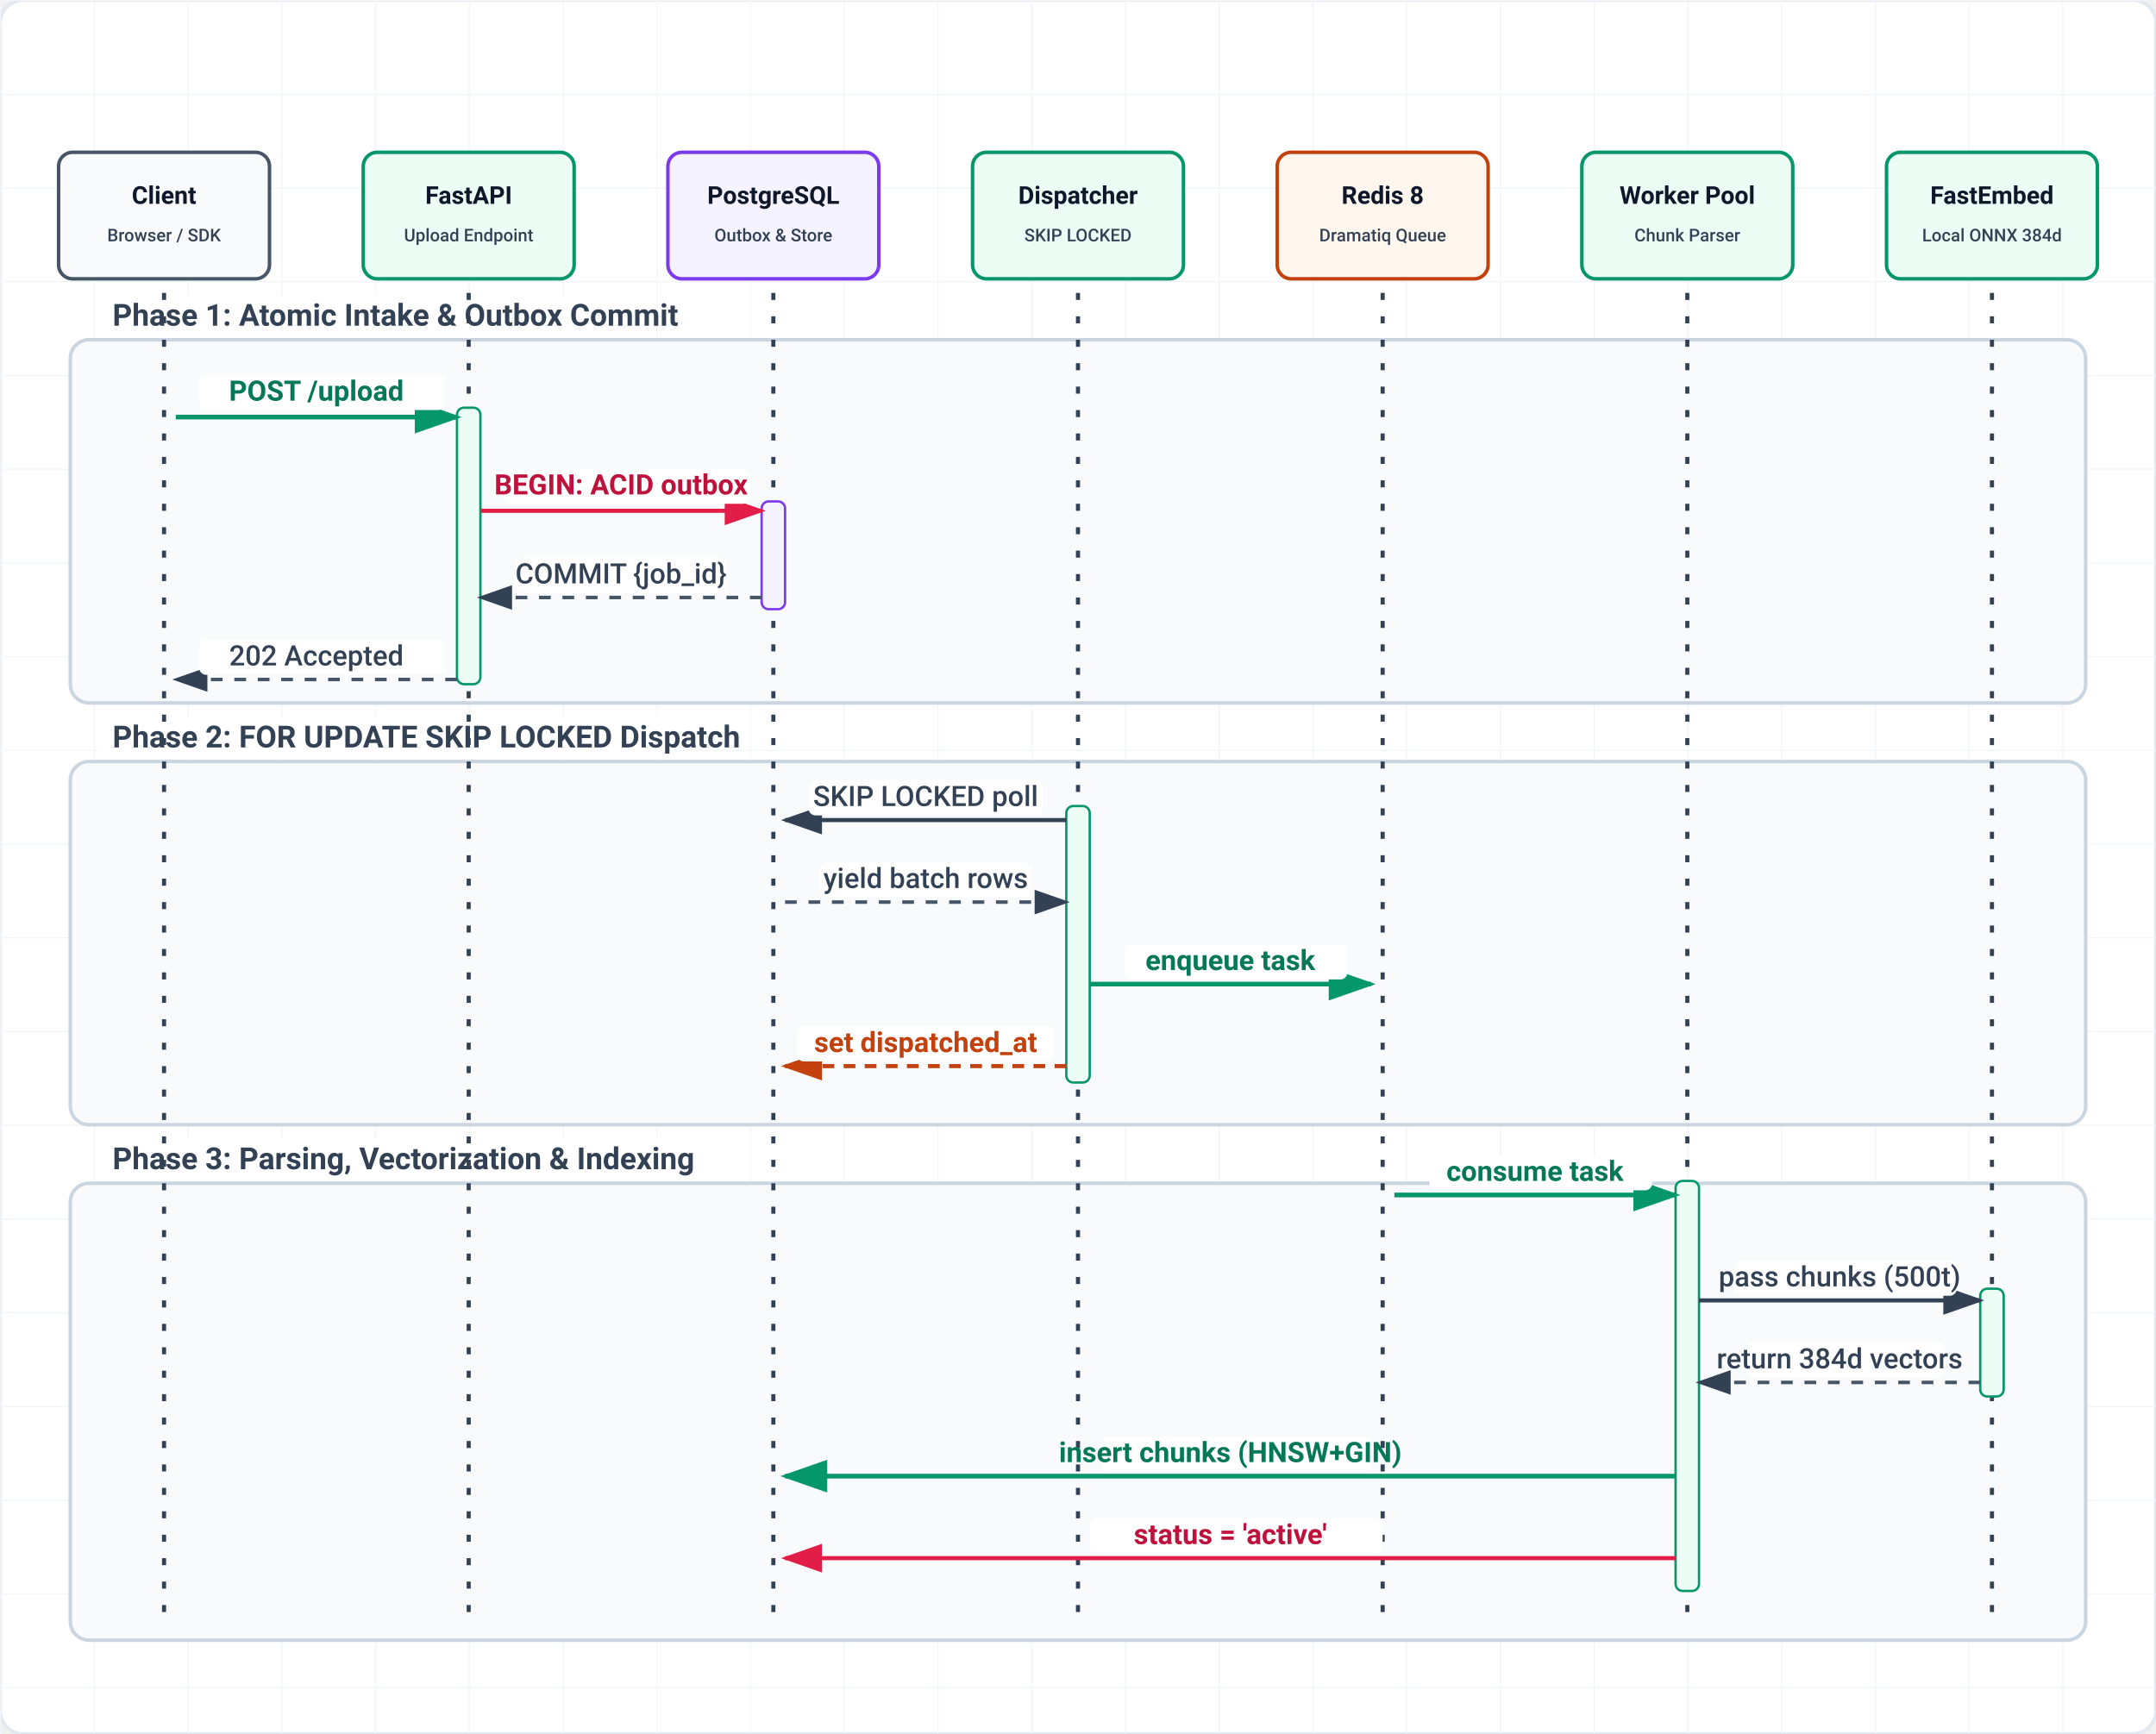
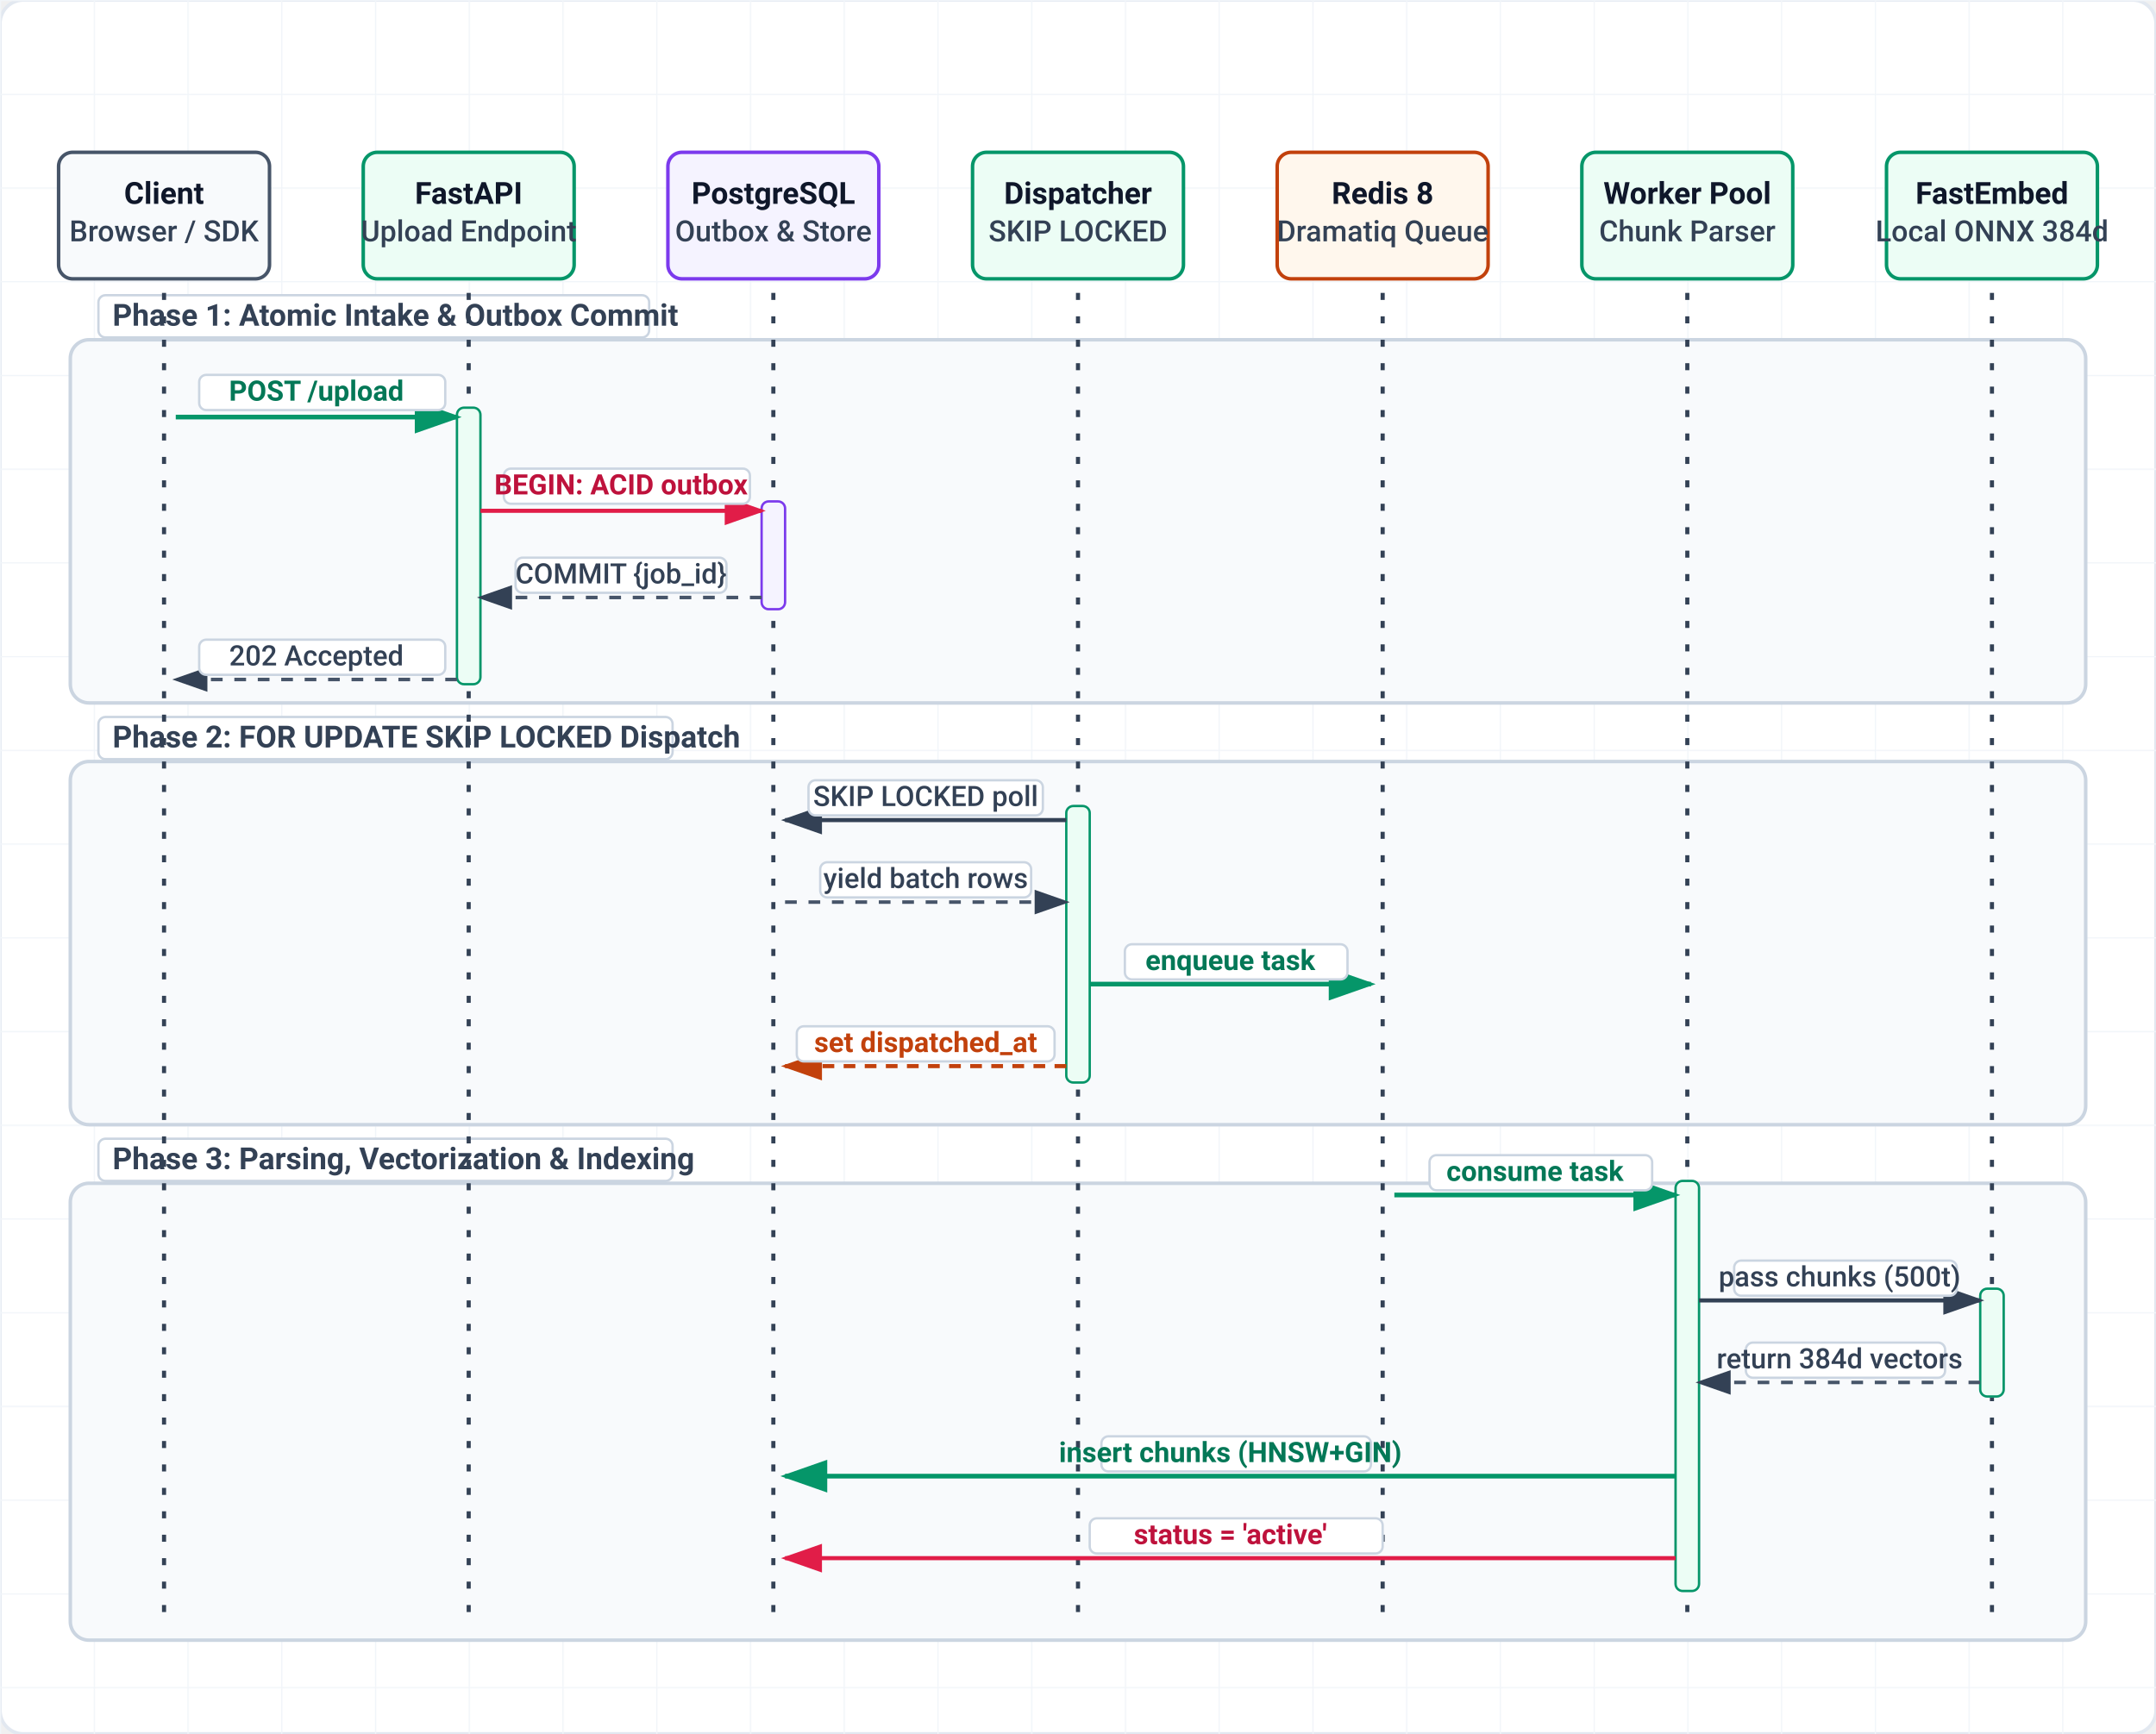
<svg xmlns="http://www.w3.org/2000/svg" viewBox="0 0 920 740" role="img" lang="en" aria-labelledby="ingestion-seq-title" data-quality-profile="showcase">
  <style>
  
    :root {
      --bg: #ffffff;
      --text: #0f172a;
      --text-muted: #334155;
      --text-dim: #475569;
      --border: #cbd5e1;
      --lane-bg: #f8fafc;
      --lane-stroke: #cbd5e1;
      --arrow: #334155;
      --arrow-emphasis: #059669;
      --mask: #ffffff;
    }

    /* Typography */
    text {
      font-family: -apple-system, BlinkMacSystemFont, "Segoe UI", Roboto, "Helvetica Neue", Arial, sans-serif;
      text-rendering: geometricPrecision;
    }

    /* Backgrounds and Frames */
    .c-bg { fill: #ffffff; stroke: #e2e8f0; stroke-width: 1.5; }
    .c-grid { stroke: #f1f5f9; fill: none; stroke-width: 1; }
-     .c-mask { fill: #ffffff; stroke: none; }
+     .c-mask { fill: #ffffff !important; stroke: #cbd5e1 !important; stroke-width: 1; }
    .c-lane { fill: #f8fafc !important; stroke: #cbd5e1 !important; stroke-width: 1.5; }
    .node-box { stroke-width: 1.5; }

    /* Node Category Fills and Crisp Borders */
    .c-frontend { fill: #f0f9ff !important; stroke: #0284c7 !important; stroke-width: 1.5; }
    .c-backend { fill: #ecfdf5 !important; stroke: #059669 !important; stroke-width: 1.5; }
    .c-database { fill: #f5f3ff !important; stroke: #7c3aed !important; stroke-width: 1.5; }
    .c-cloud { fill: #fffbeb !important; stroke: #b45309 !important; stroke-width: 1.5; }
    .c-security { fill: #fff1f2 !important; stroke: #e11d48 !important; stroke-width: 1.5; }
    .c-messagebus { fill: #fff7ed !important; stroke: #c2410c !important; stroke-width: 1.5; }
    .c-external { fill: #f8fafc !important; stroke: #475569 !important; stroke-width: 1.5; }
    .c-region { fill: rgba(180, 83, 9, 0.04) !important; stroke: #b45309 !important; stroke-dasharray: 6,4; stroke-width: 1.5; }
    .c-security-group { fill: transparent !important; stroke: #e11d48 !important; stroke-dasharray: 4,4; stroke-width: 1.5; }

    /* Connectors and Arrows */
    .a-default { stroke: #334155 !important; fill: none; stroke-width: 1.75; }
    .a-emphasis { stroke: #059669 !important; fill: none; stroke-width: 2; }
    .a-security { stroke: #e11d48 !important; fill: none; stroke-width: 1.75; }
    .a-dashed { stroke: #c2410c !important; fill: none; stroke-dasharray: 5,4; stroke-width: 1.75; }
    .a-return { stroke: #475569 !important; fill: none; stroke-dasharray: 5,5; stroke-width: 1.5; }
    .m-default { fill: #334155 !important; }
    .m-emphasis { fill: #059669 !important; }
    .m-security { fill: #e11d48 !important; }
    .m-dashed { fill: #c2410c !important; }

    /* Activation Bars in Sequence Diagrams */
    .activation-bar { stroke-width: 1; }

    /* High-Contrast Pitch-Dark Text */
    .t-primary { fill: #0f172a !important; font-weight: 600; }
    .t-muted { fill: #334155 !important; font-weight: 500; }
    .t-dim { fill: #334155 !important; font-weight: 600; }
    .t-backend { fill: #047857 !important; font-weight: 600; }
    .t-cloud { fill: #b45309 !important; font-weight: 600; }
    .t-security { fill: #be123c !important; font-weight: 600; }
    .t-database { fill: #6d28d9 !important; font-weight: 600; }
    .t-messagebus { fill: #c2410c !important; font-weight: 600; }
  
  </style>
  <rect width="100%" height="100%" class="c-bg" rx="10" />
  <defs>
    <marker id="arrowhead" markerWidth="10" markerHeight="7" refX="9" refY="3.5" orient="auto">
      <polygon points="0 0, 10 3.5, 0 7" class="m-default" />
    </marker>
    <marker id="arrowhead-emphasis" markerWidth="10" markerHeight="7" refX="9" refY="3.5" orient="auto">
      <polygon points="0 0, 10 3.5, 0 7" class="m-emphasis" />
    </marker>
    <marker id="arrowhead-security" markerWidth="10" markerHeight="7" refX="9" refY="3.5" orient="auto">
      <polygon points="0 0, 10 3.5, 0 7" class="m-security" />
    </marker>
    <marker id="arrowhead-dashed" markerWidth="10" markerHeight="7" refX="9" refY="3.5" orient="auto">
      <polygon points="0 0, 10 3.5, 0 7" class="m-dashed" />
    </marker>
    <pattern id="grid" width="40" height="40" patternUnits="userSpaceOnUse">
      <path d="M 40 0 L 0 0 0 40" class="c-grid" stroke-width="0.5" />
    </pattern>
  </defs>
  <rect width="100%" height="100%" fill="url(#grid)" />
  <rect data-graph-role="structural-frame" data-composition-frame-kind="segment" x="30" y="145" width="860" height="155" rx="8" class="c-lane" stroke-width="1" />
  <g>
    <rect x="42" y="126" width="235" height="18" rx="3" class="c-mask" />
    <text x="48" y="139" class="t-dim" font-size="13" font-weight="600">Phase 1: Atomic Intake &amp; Outbox Commit</text>
  </g>
  <rect data-graph-role="structural-frame" data-composition-frame-kind="segment" x="30" y="325" width="860" height="155" rx="8" class="c-lane" stroke-width="1" />
  <g>
    <rect x="42" y="306" width="245" height="18" rx="3" class="c-mask" />
    <text x="48" y="319" class="t-dim" font-size="13" font-weight="600">Phase 2: FOR UPDATE SKIP LOCKED Dispatch</text>
  </g>
  <rect data-graph-role="structural-frame" data-composition-frame-kind="segment" x="30" y="505" width="860" height="195" rx="8" class="c-lane" stroke-width="1" />
  <g>
    <rect x="42" y="486" width="245" height="18" rx="3" class="c-mask" />
    <text x="48" y="499" class="t-dim" font-size="13" font-weight="600">Phase 3: Parsing, Vectorization &amp; Indexing</text>
  </g>
  <path d="M 70 125 L 70 690" class="a-default" stroke-width="0.8" stroke-dasharray="3,7" />
  <path d="M 200 125 L 200 690" class="a-default" stroke-width="0.8" stroke-dasharray="3,7" />
  <path d="M 330 125 L 330 690" class="a-default" stroke-width="0.8" stroke-dasharray="3,7" />
  <path d="M 460 125 L 460 690" class="a-default" stroke-width="0.8" stroke-dasharray="3,7" />
  <path d="M 590 125 L 590 690" class="a-default" stroke-width="0.8" stroke-dasharray="3,7" />
  <path d="M 720 125 L 720 690" class="a-default" stroke-width="0.8" stroke-dasharray="3,7" />
  <path d="M 850 125 L 850 690" class="a-default" stroke-width="0.8" stroke-dasharray="3,7" />
  <rect class="activation-bar c-mask" data-participant="api" x="195" y="174" width="10" height="118" rx="3" />
  <rect class="activation-bar c-backend" data-participant="api" x="195" y="174" width="10" height="118" rx="3" stroke-width="1" />
  <rect class="activation-bar c-mask" data-participant="postgres" x="325" y="214" width="10" height="46" rx="3" />
  <rect class="activation-bar c-database" data-participant="postgres" x="325" y="214" width="10" height="46" rx="3" stroke-width="1" />
  <rect class="activation-bar c-mask" data-participant="dispatcher" x="455" y="344" width="10" height="118" rx="3" />
  <rect class="activation-bar c-backend" data-participant="dispatcher" x="455" y="344" width="10" height="118" rx="3" stroke-width="1" />
  <rect class="activation-bar c-mask" data-participant="worker" x="715" y="504" width="10" height="175" rx="3" />
  <rect class="activation-bar c-backend" data-participant="worker" x="715" y="504" width="10" height="175" rx="3" stroke-width="1" />
  <rect class="activation-bar c-mask" data-participant="fastembed" x="845" y="550" width="10" height="46" rx="3" />
  <rect class="activation-bar c-backend" data-participant="fastembed" x="845" y="550" width="10" height="46" rx="3" stroke-width="1" />
  <g data-edge-id="m1" data-edge-from="client" data-edge-to="api">
    <path d="M 75 178 L 195 178" class="a-emphasis" stroke-width="1.8" marker-end="url(#arrowhead-emphasis)" />
    <rect x="85" y="160" width="105" height="15" rx="3" class="c-mask" />
    <text x="135" y="171" class="t-backend" font-size="12" text-anchor="middle">POST /upload</text>
  </g>
  <g data-edge-id="m2" data-edge-from="api" data-edge-to="postgres">
    <path d="M 205 218 L 325 218" class="a-security" stroke-width="1.5" marker-end="url(#arrowhead-security)" />
    <rect x="215" y="200" width="105" height="15" rx="3" class="c-mask" />
    <text x="265" y="211" class="t-security" font-size="12" text-anchor="middle">BEGIN: ACID outbox</text>
  </g>
  <g data-edge-id="m3" data-edge-from="postgres" data-edge-to="api">
    <path d="M 325 255 L 205 255" class="a-return" stroke-width="1.4" marker-end="url(#arrowhead)" />
    <rect x="220" y="238" width="90" height="15" rx="3" class="c-mask" />
    <text x="265" y="249" class="t-muted" font-size="12" text-anchor="middle">COMMIT {job_id}</text>
  </g>
  <g data-edge-id="m4" data-edge-from="api" data-edge-to="client">
    <path d="M 195 290 L 75 290" class="a-return" stroke-width="1.4" marker-end="url(#arrowhead)" />
    <rect x="85" y="273" width="105" height="15" rx="3" class="c-mask" />
    <text x="135" y="284" class="t-muted" font-size="12" text-anchor="middle">202 Accepted</text>
  </g>
  <g data-edge-id="m5" data-edge-from="dispatcher" data-edge-to="postgres">
    <path d="M 455 350 L 335 350" class="a-default" stroke-width="1.5" marker-end="url(#arrowhead)" />
    <rect x="345" y="333" width="100" height="15" rx="3" class="c-mask" />
    <text x="395" y="344" class="t-muted" font-size="12" text-anchor="middle">SKIP LOCKED poll</text>
  </g>
  <g data-edge-id="m6" data-edge-from="postgres" data-edge-to="dispatcher">
    <path d="M 335 385 L 455 385" class="a-return" stroke-width="1.4" marker-end="url(#arrowhead)" />
    <rect x="350" y="368" width="90" height="15" rx="3" class="c-mask" />
    <text x="395" y="379" class="t-muted" font-size="12" text-anchor="middle">yield batch rows</text>
  </g>
  <g data-edge-id="m7" data-edge-from="dispatcher" data-edge-to="redis">
    <path d="M 465 420 L 585 420" class="a-emphasis" stroke-width="1.8" marker-end="url(#arrowhead-emphasis)" />
    <rect x="480" y="403" width="95" height="15" rx="3" class="c-mask" />
    <text x="525" y="414" class="t-backend" font-size="12" text-anchor="middle">enqueue task</text>
  </g>
  <g data-edge-id="m8" data-edge-from="dispatcher" data-edge-to="postgres">
    <path d="M 455 455 L 335 455" class="a-dashed" stroke-width="1.4" marker-end="url(#arrowhead-dashed)" />
    <rect x="340" y="438" width="110" height="15" rx="3" class="c-mask" />
    <text x="395" y="449" class="t-messagebus" font-size="12" text-anchor="middle">set dispatched_at</text>
  </g>
  <g data-edge-id="m9" data-edge-from="redis" data-edge-to="worker">
    <path d="M 595 510 L 715 510" class="a-emphasis" stroke-width="1.8" marker-end="url(#arrowhead-emphasis)" />
    <rect x="610" y="493" width="95" height="15" rx="3" class="c-mask" />
    <text x="655" y="504" class="t-backend" font-size="12" text-anchor="middle">consume task</text>
  </g>
  <g data-edge-id="m10" data-edge-from="worker" data-edge-to="fastembed">
    <path d="M 725 555 L 845 555" class="a-default" stroke-width="1.5" marker-end="url(#arrowhead)" />
    <rect x="740" y="538" width="95" height="15" rx="3" class="c-mask" />
    <text x="785" y="549" class="t-muted" font-size="12" text-anchor="middle">pass chunks (500t)</text>
  </g>
  <g data-edge-id="m11" data-edge-from="fastembed" data-edge-to="worker">
    <path d="M 845 590 L 725 590" class="a-return" stroke-width="1.4" marker-end="url(#arrowhead)" />
    <rect x="745" y="573" width="85" height="15" rx="3" class="c-mask" />
    <text x="785" y="584" class="t-muted" font-size="12" text-anchor="middle">return 384d vectors</text>
  </g>
  <g data-edge-id="m12" data-edge-from="worker" data-edge-to="postgres">
    <path d="M 715 630 L 335 630" class="a-emphasis" stroke-width="1.8" marker-end="url(#arrowhead-emphasis)" />
    <rect x="470" y="613" width="115" height="15" rx="3" class="c-mask" />
    <text x="525" y="624" class="t-backend" font-size="12" text-anchor="middle">insert chunks (HNSW+GIN)</text>
  </g>
  <g data-edge-id="m13" data-edge-from="worker" data-edge-to="postgres">
    <path d="M 715 665 L 335 665" class="a-security" stroke-width="1.5" marker-end="url(#arrowhead-security)" />
    <rect x="465" y="648" width="125" height="15" rx="3" class="c-mask" />
    <text x="525" y="659" class="t-security" font-size="12" text-anchor="middle">status = 'active'</text>
  </g>
  <g data-node-id="client">
    <rect x="25" y="65" width="90" height="54" rx="6" class="c-mask" />
    <rect x="25" y="65" width="90" height="54" rx="6" class="c-external" stroke-width="1.5" />
-     <text x="70" y="87" class="t-primary" font-size="10.5" font-weight="600" text-anchor="middle">Client</text>
-     <text x="70" y="103" class="t-muted" font-size="7.5" text-anchor="middle">Browser / SDK</text>
+     <text x="70" y="87" class="t-primary" font-size="13" font-weight="600" text-anchor="middle">Client</text>
+     <text x="70" y="103" class="t-muted" font-size="12.5" text-anchor="middle">Browser / SDK</text>
  </g>
  <g data-node-id="api">
    <rect x="155" y="65" width="90" height="54" rx="6" class="c-mask" />
    <rect x="155" y="65" width="90" height="54" rx="6" class="c-backend" stroke-width="1.5" />
-     <text x="200" y="87" class="t-primary" font-size="10.5" font-weight="600" text-anchor="middle">FastAPI</text>
-     <text x="200" y="103" class="t-muted" font-size="7.5" text-anchor="middle">Upload Endpoint</text>
+     <text x="200" y="87" class="t-primary" font-size="13" font-weight="600" text-anchor="middle">FastAPI</text>
+     <text x="200" y="103" class="t-muted" font-size="12.5" text-anchor="middle">Upload Endpoint</text>
  </g>
  <g data-node-id="postgres">
    <rect x="285" y="65" width="90" height="54" rx="6" class="c-mask" />
    <rect x="285" y="65" width="90" height="54" rx="6" class="c-database" stroke-width="1.5" />
-     <text x="330" y="87" class="t-primary" font-size="10.5" font-weight="600" text-anchor="middle">PostgreSQL</text>
-     <text x="330" y="103" class="t-muted" font-size="7.5" text-anchor="middle">Outbox &amp; Store</text>
+     <text x="330" y="87" class="t-primary" font-size="13" font-weight="600" text-anchor="middle">PostgreSQL</text>
+     <text x="330" y="103" class="t-muted" font-size="12.5" text-anchor="middle">Outbox &amp; Store</text>
  </g>
  <g data-node-id="dispatcher">
    <rect x="415" y="65" width="90" height="54" rx="6" class="c-mask" />
    <rect x="415" y="65" width="90" height="54" rx="6" class="c-backend" stroke-width="1.5" />
-     <text x="460" y="87" class="t-primary" font-size="10.5" font-weight="600" text-anchor="middle">Dispatcher</text>
-     <text x="460" y="103" class="t-muted" font-size="7.5" text-anchor="middle">SKIP LOCKED</text>
+     <text x="460" y="87" class="t-primary" font-size="13" font-weight="600" text-anchor="middle">Dispatcher</text>
+     <text x="460" y="103" class="t-muted" font-size="12.5" text-anchor="middle">SKIP LOCKED</text>
  </g>
  <g data-node-id="redis">
    <rect x="545" y="65" width="90" height="54" rx="6" class="c-mask" />
    <rect x="545" y="65" width="90" height="54" rx="6" class="c-messagebus" stroke-width="1.5" />
-     <text x="590" y="87" class="t-primary" font-size="10.5" font-weight="600" text-anchor="middle">Redis 8</text>
-     <text x="590" y="103" class="t-muted" font-size="7.5" text-anchor="middle">Dramatiq Queue</text>
+     <text x="590" y="87" class="t-primary" font-size="13" font-weight="600" text-anchor="middle">Redis 8</text>
+     <text x="590" y="103" class="t-muted" font-size="12.5" text-anchor="middle">Dramatiq Queue</text>
  </g>
  <g data-node-id="worker">
    <rect x="675" y="65" width="90" height="54" rx="6" class="c-mask" />
    <rect x="675" y="65" width="90" height="54" rx="6" class="c-backend" stroke-width="1.5" />
-     <text x="720" y="87" class="t-primary" font-size="10.5" font-weight="600" text-anchor="middle">Worker Pool</text>
-     <text x="720" y="103" class="t-muted" font-size="7.5" text-anchor="middle">Chunk Parser</text>
+     <text x="720" y="87" class="t-primary" font-size="13" font-weight="600" text-anchor="middle">Worker Pool</text>
+     <text x="720" y="103" class="t-muted" font-size="12.5" text-anchor="middle">Chunk Parser</text>
  </g>
  <g data-node-id="fastembed">
    <rect x="805" y="65" width="90" height="54" rx="6" class="c-mask" />
    <rect x="805" y="65" width="90" height="54" rx="6" class="c-backend" stroke-width="1.5" />
-     <text x="850" y="87" class="t-primary" font-size="10.5" font-weight="600" text-anchor="middle">FastEmbed</text>
-     <text x="850" y="103" class="t-muted" font-size="7.5" text-anchor="middle">Local ONNX 384d</text>
+     <text x="850" y="87" class="t-primary" font-size="13" font-weight="600" text-anchor="middle">FastEmbed</text>
+     <text x="850" y="103" class="t-muted" font-size="12.5" text-anchor="middle">Local ONNX 384d</text>
  </g>
</svg>
